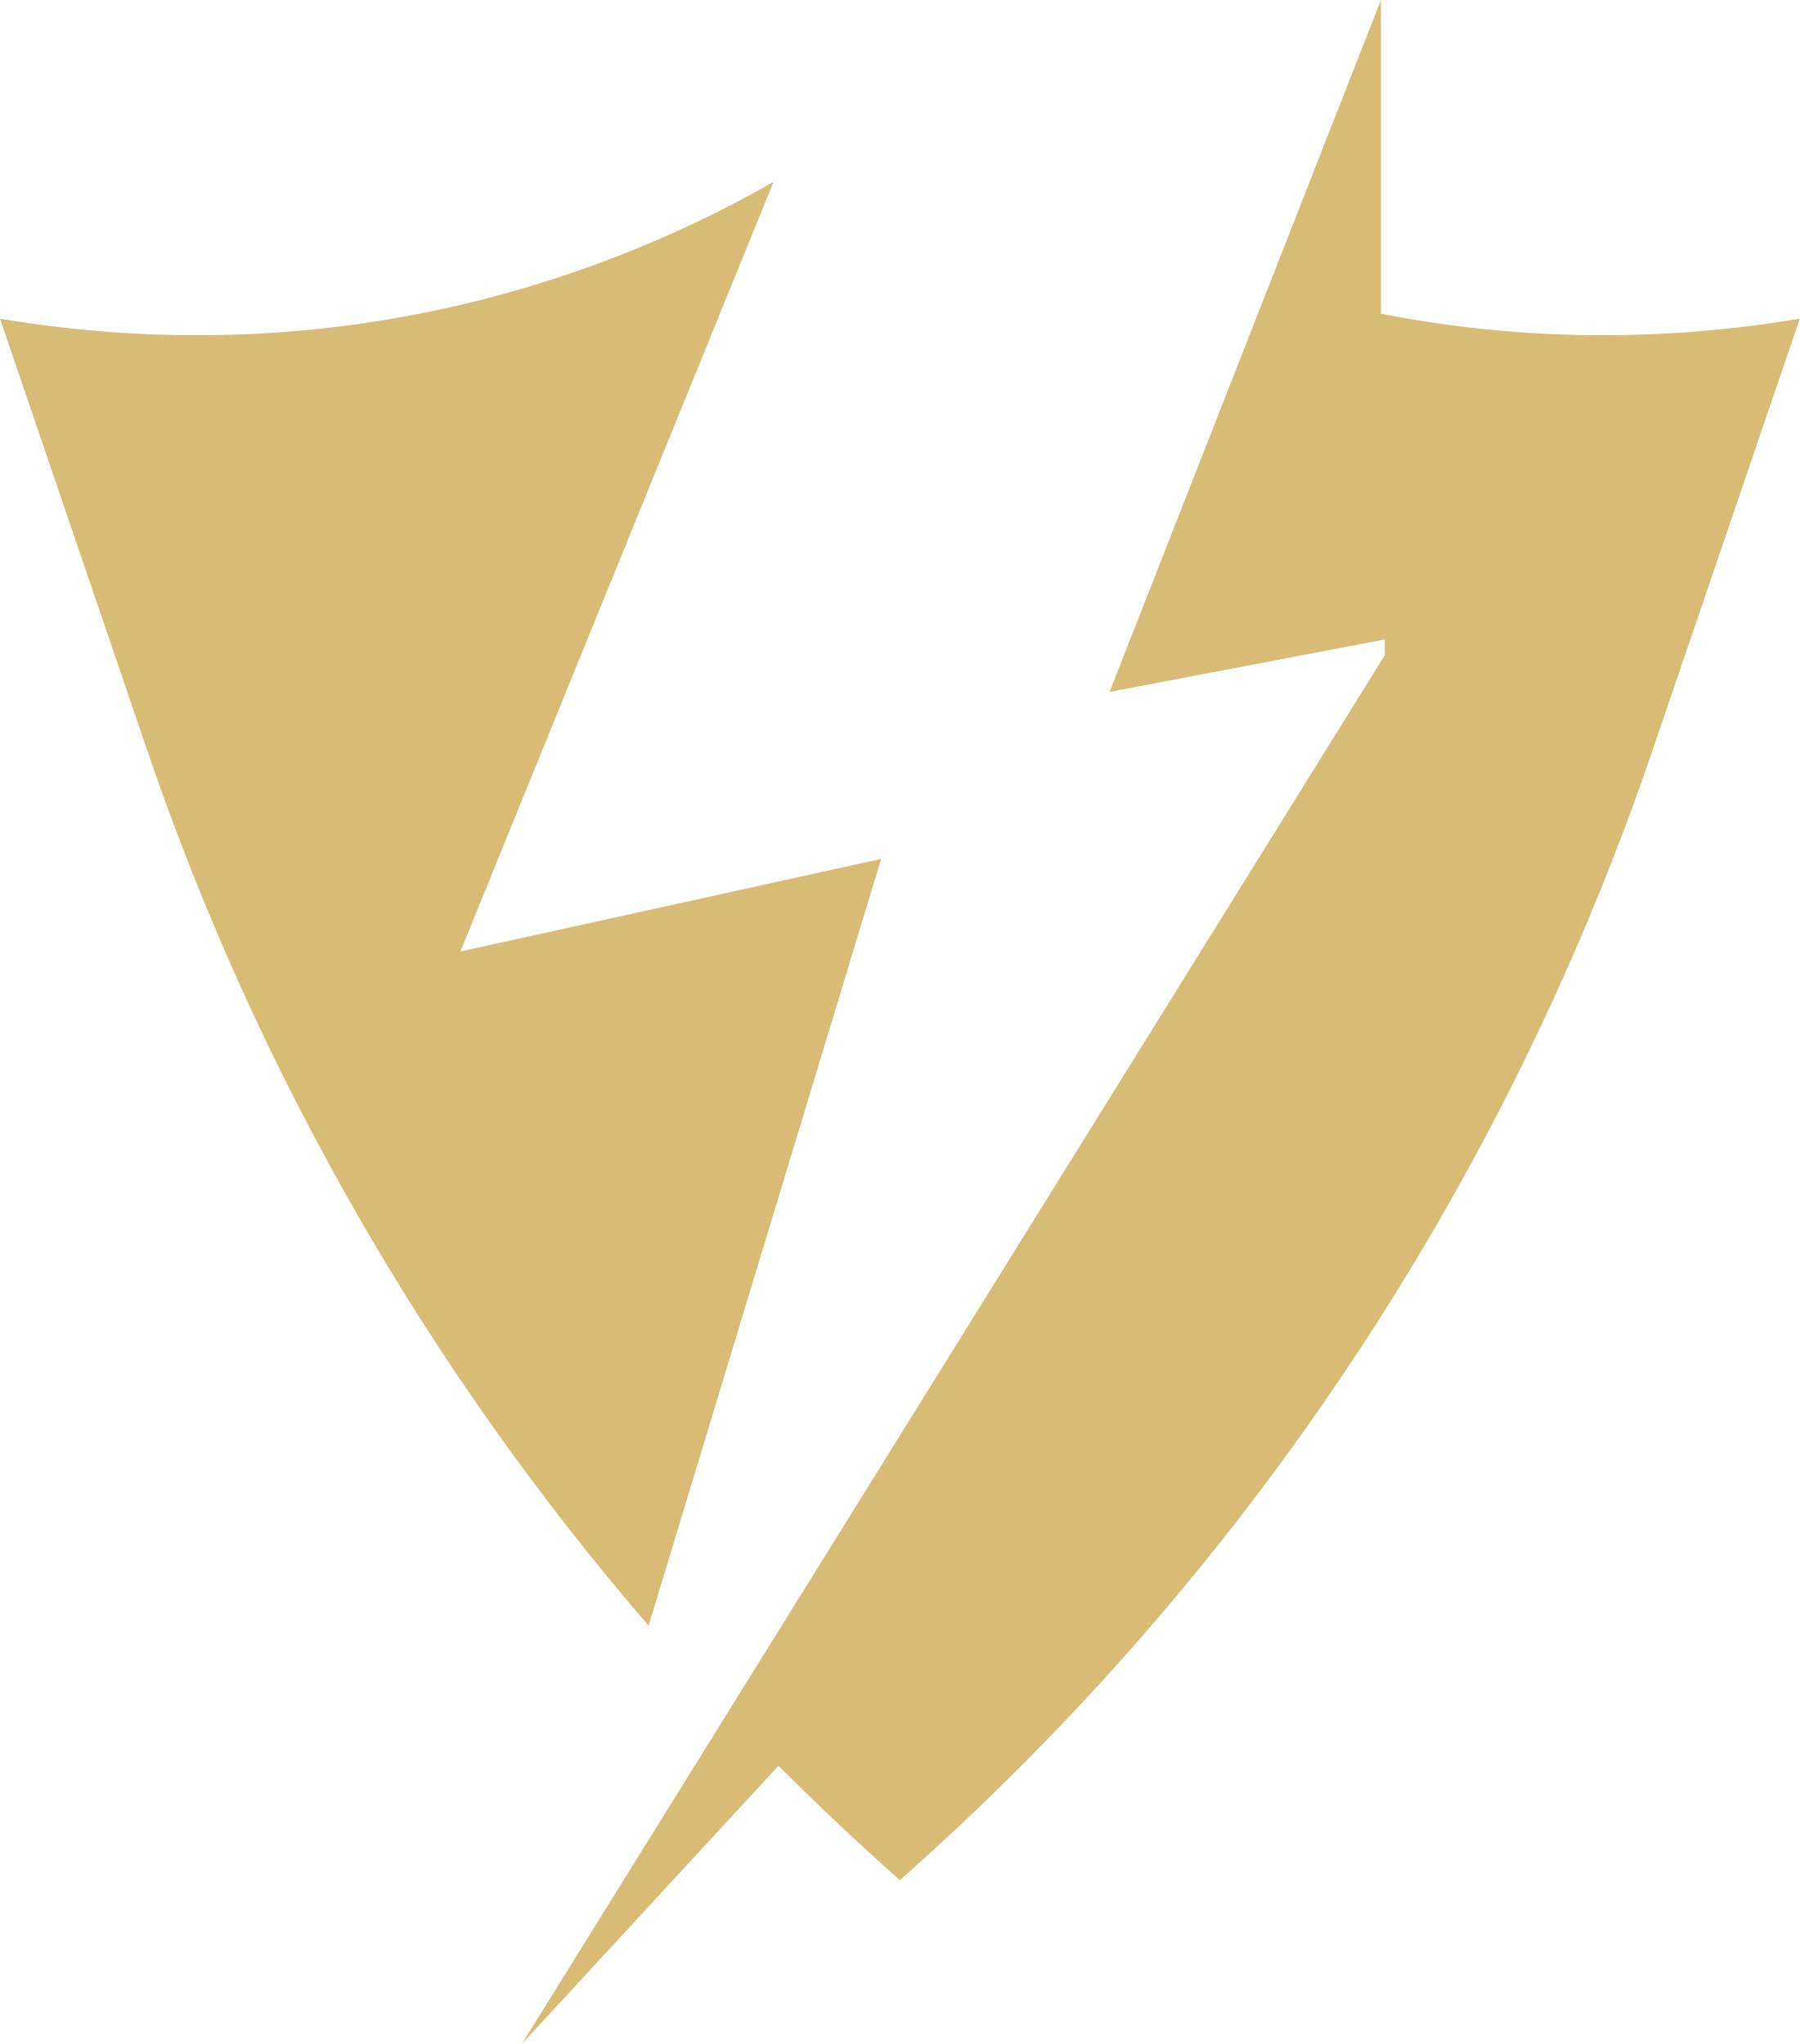
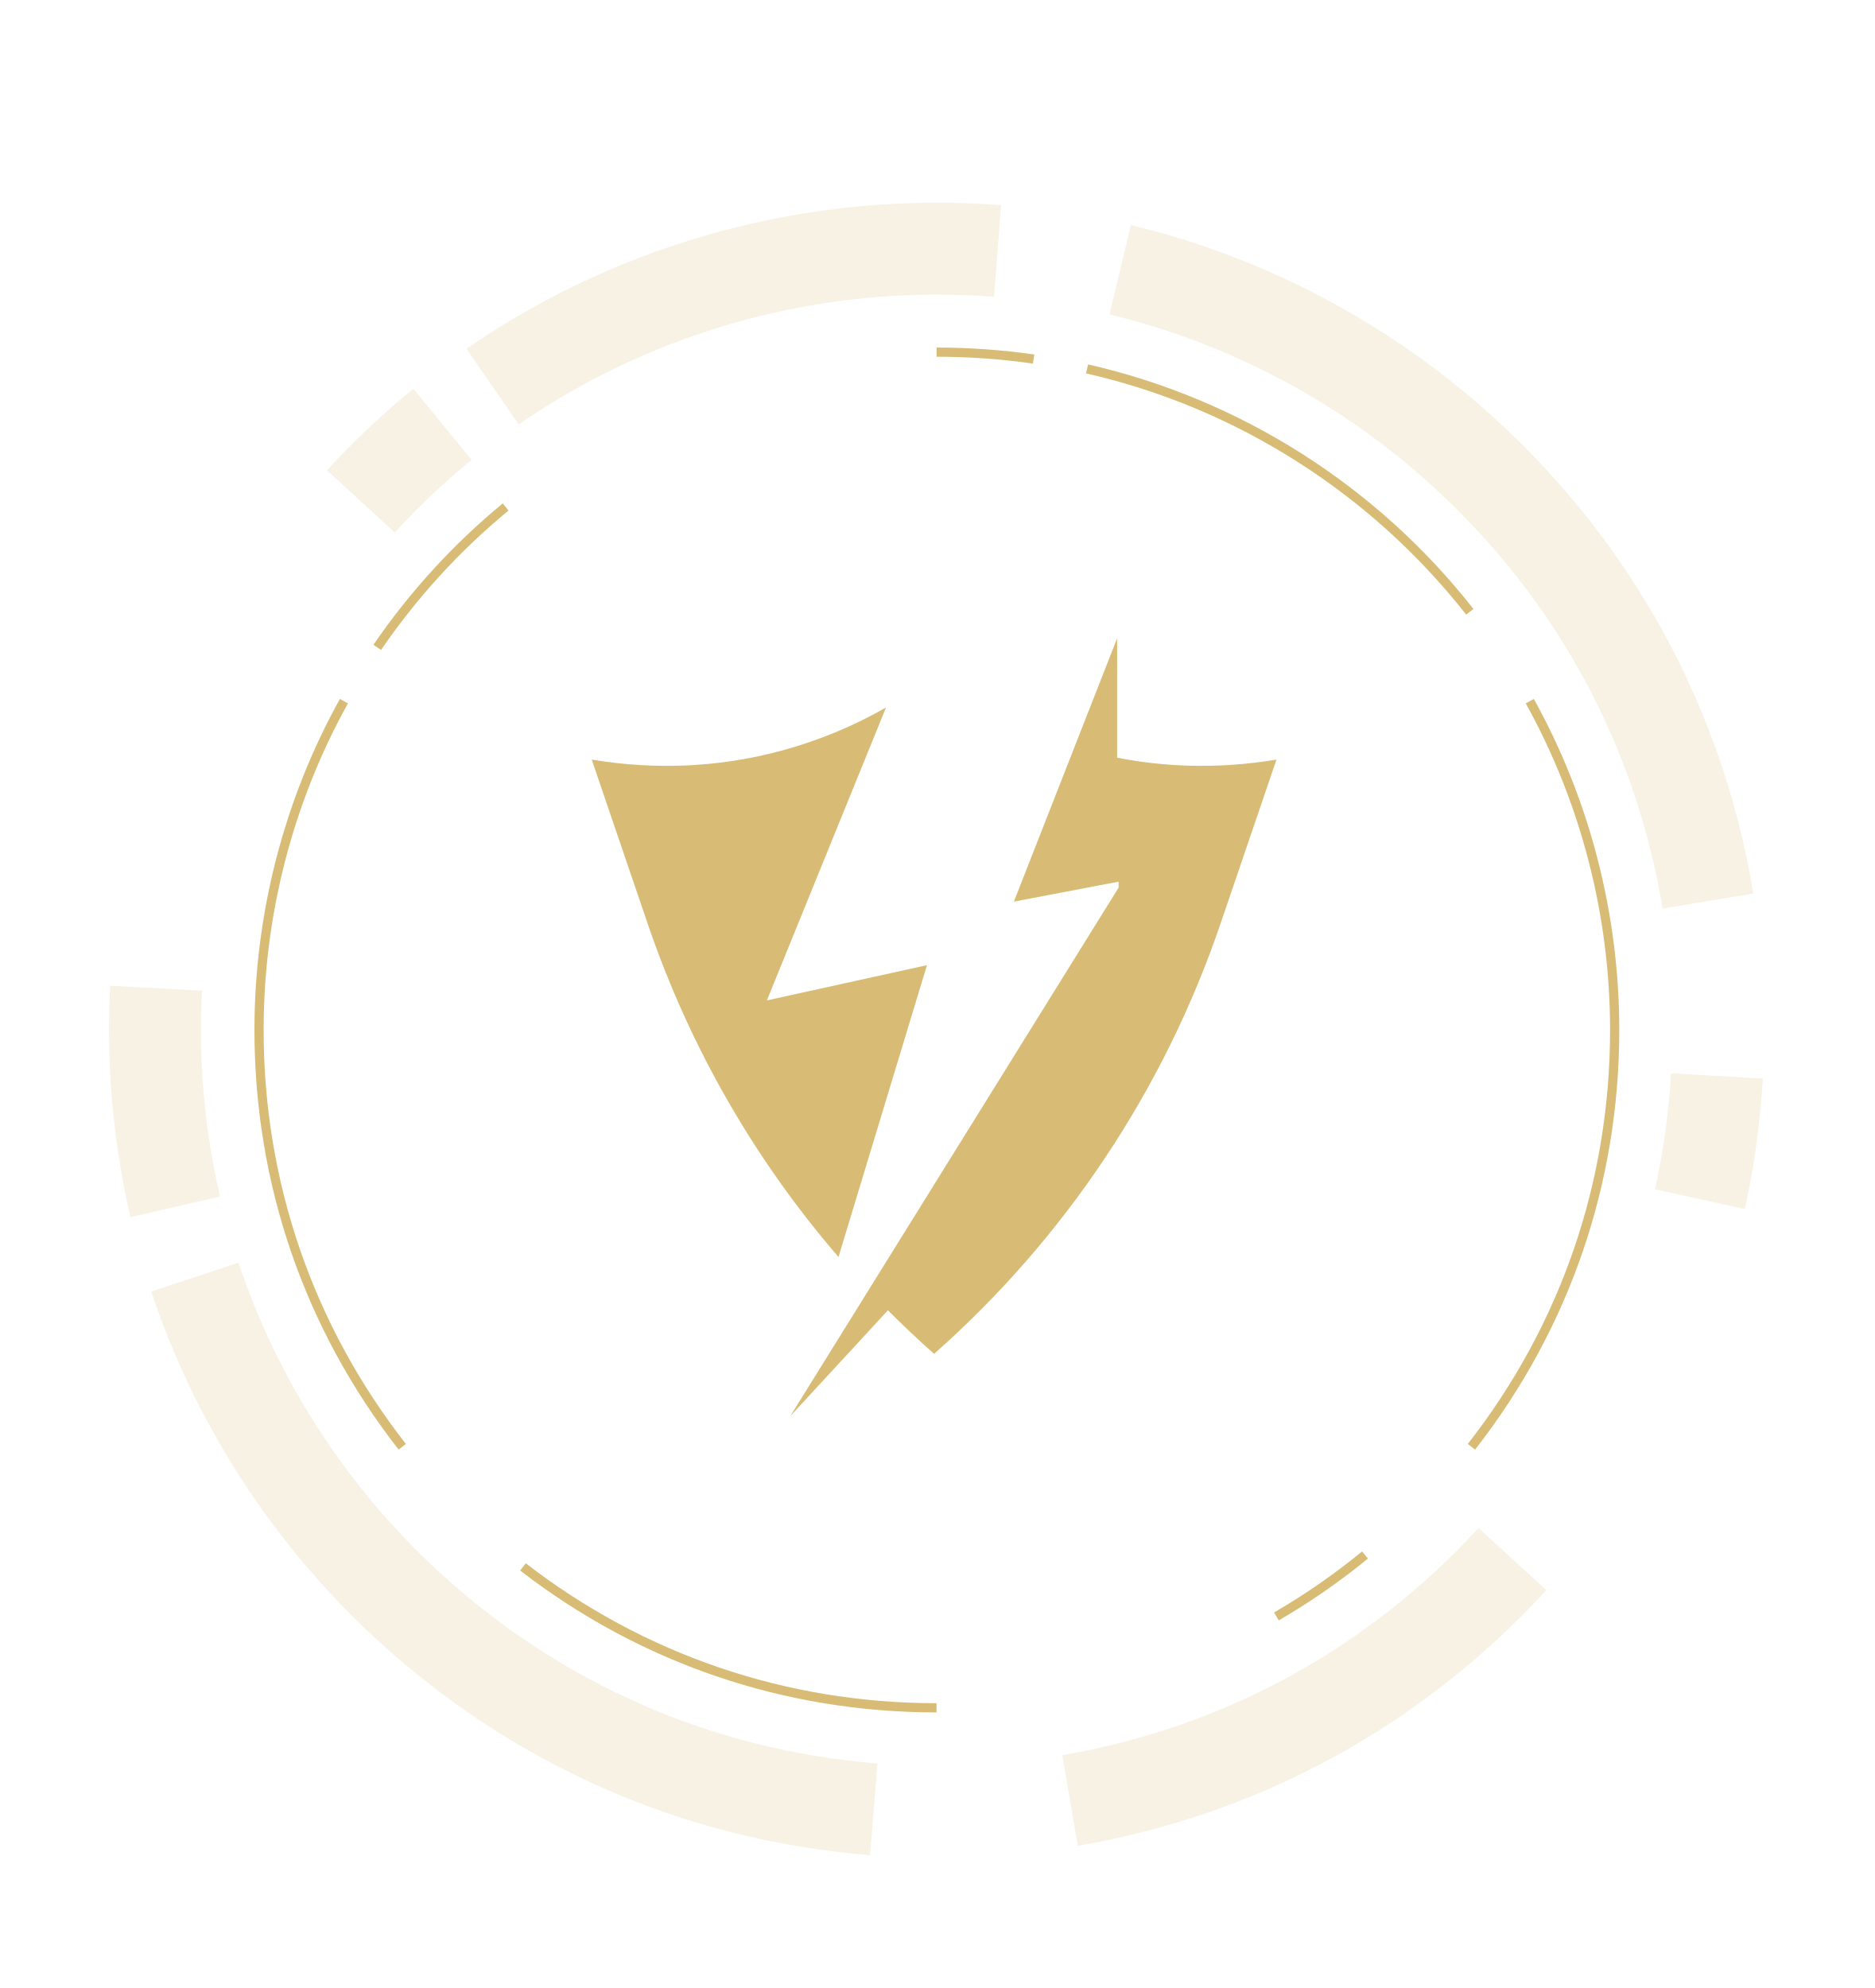
- <svg xmlns="http://www.w3.org/2000/svg" width="103" height="117" viewBox="0 0 103 117" fill="none">
-   <path d="M50.423 49.164L26.346 54.464L44.266 10.409C35.731 15.3 20.122 21.608 0 18.243L8.447 43.012C14.733 61.439 24.491 78.415 37.117 93.055L50.423 49.164Z" fill="#D8BC75" />
-   <path d="M79.025 17.957V0L63.497 39.606L79.073 36.636L79.249 36.602V37.501L29.859 117L44.551 101.073C46.794 103.321 49.111 105.508 51.496 107.62C71.203 90.201 86.045 67.931 94.546 43.012L102.993 18.243C94.037 19.742 85.97 19.32 79.025 17.957Z" fill="#D8BC75" />
+ <svg xmlns="http://www.w3.org/2000/svg" width="282" height="299" viewBox="0 0 282 299" fill="none">
+   <path opacity="0.2" d="M33.086 179.953L19.619 183.066C16.985 171.666 15.957 159.958 16.573 148.26L30.381 148.997C29.827 159.402 30.736 169.818 33.086 179.953Z" fill="#D8BC75" />
+   <path opacity="0.2" d="M130.872 279.016C102.989 276.779 77.34 265.569 56.688 246.599C41.117 232.297 29.386 214.202 22.762 194.258L35.879 189.903C41.767 207.623 52.198 223.708 66.038 236.42C84.394 253.28 107.196 263.246 131.972 265.237L130.872 279.016Z" fill="#D8BC75" />
+   <path opacity="0.2" d="M263.718 134.388L250.082 136.652C245.998 112.134 234.135 90.258 215.78 73.398C201.935 60.681 185.029 51.655 166.874 47.29L170.101 33.852C190.535 38.762 209.559 48.916 225.13 63.218C245.782 82.188 259.126 106.795 263.718 134.388Z" fill="#D8BC75" />
+   <path opacity="0.2" d="M232.564 239.173C213.78 259.623 189.421 272.917 162.117 277.612L159.77 263.989C184.033 259.813 205.691 247.999 222.39 229.818L232.569 239.168L232.564 239.173Z" fill="#D8BC75" />
+   <path opacity="0.2" d="M262.44 181.842L248.938 178.87C250.196 173.147 251.002 167.282 251.345 161.431L265.145 162.227C264.761 168.809 263.854 175.408 262.44 181.842Z" fill="#D8BC75" />
+   <path opacity="0.2" d="M149.5 44.639C124.172 42.666 98.784 49.487 78.022 63.833L70.16 52.463C93.526 36.315 122.087 28.646 150.571 30.862L149.5 44.639Z" fill="#D8BC75" />
+   <path opacity="0.2" d="M70.926 69.166C66.847 72.504 62.958 76.176 59.367 80.085L49.184 70.731C53.218 66.338 57.587 62.216 62.168 58.466L70.926 69.166Z" fill="#D8BC75" />
+   <path d="M57.31 97.758L56.169 96.977C61.622 89.019 68.16 81.863 75.61 75.717L76.487 76.782C69.134 82.845 62.686 89.897 57.31 97.758Z" fill="#D8BC75" />
+   <path d="M59.956 218.023C45.768 199.847 38.27 178.02 38.27 154.907C38.27 137.478 42.714 120.262 51.124 105.121L52.334 105.792C44.034 120.726 39.652 137.713 39.652 154.907C39.652 177.709 47.047 199.246 61.048 217.173L59.956 218.023Z" fill="#D8BC75" />
+   <path d="M221.865 218.023L220.773 217.173C234.768 199.246 242.17 177.709 242.17 154.907C242.17 137.713 237.781 120.733 229.488 105.792L230.698 105.121C239.108 120.262 243.552 137.478 243.552 154.907C243.552 178.027 236.053 199.854 221.865 218.023Z" fill="#D8BC75" />
+   <path d="M140.862 257.55C117.967 257.55 96.315 250.173 78.236 236.214L79.079 235.121C96.909 248.887 118.278 256.167 140.862 256.167V257.55Z" fill="#D8BC75" />
+   <path d="M192.328 243.715L191.637 242.519C196.267 239.829 200.718 236.739 204.871 233.344L205.749 234.416C201.54 237.859 197.02 240.991 192.328 243.715Z" fill="#D8BC75" />
+   <path d="M220.525 92.441C206.177 74.154 185.873 61.274 163.351 56.158L163.655 54.81C186.488 59.995 207.069 73.055 221.616 91.584L220.525 92.441Z" fill="#D8BC75" />
+   <path d="M155.369 54.685C150.6 54.001 145.721 53.655 140.87 53.655V52.272C145.79 52.272 150.732 52.625 155.569 53.316L155.369 54.685Z" fill="#D8BC75" />
+   <path d="M139.423 145.164L115.346 150.464L133.266 106.409C124.731 111.3 109.122 117.608 89 114.243L97.447 139.012C103.733 157.439 113.491 174.416 126.117 189.055L139.423 145.164Z" fill="#D8BC75" />
+   <path d="M168.025 113.957V96L152.497 135.606L168.073 132.636L168.249 132.602V133.501L118.859 213L133.551 197.073C135.794 199.321 138.111 201.508 140.496 203.62C160.203 186.201 175.045 163.932 183.546 139.012L191.993 114.243C183.036 115.742 174.97 115.319 168.025 113.957Z" fill="#D8BC75" />
</svg>
